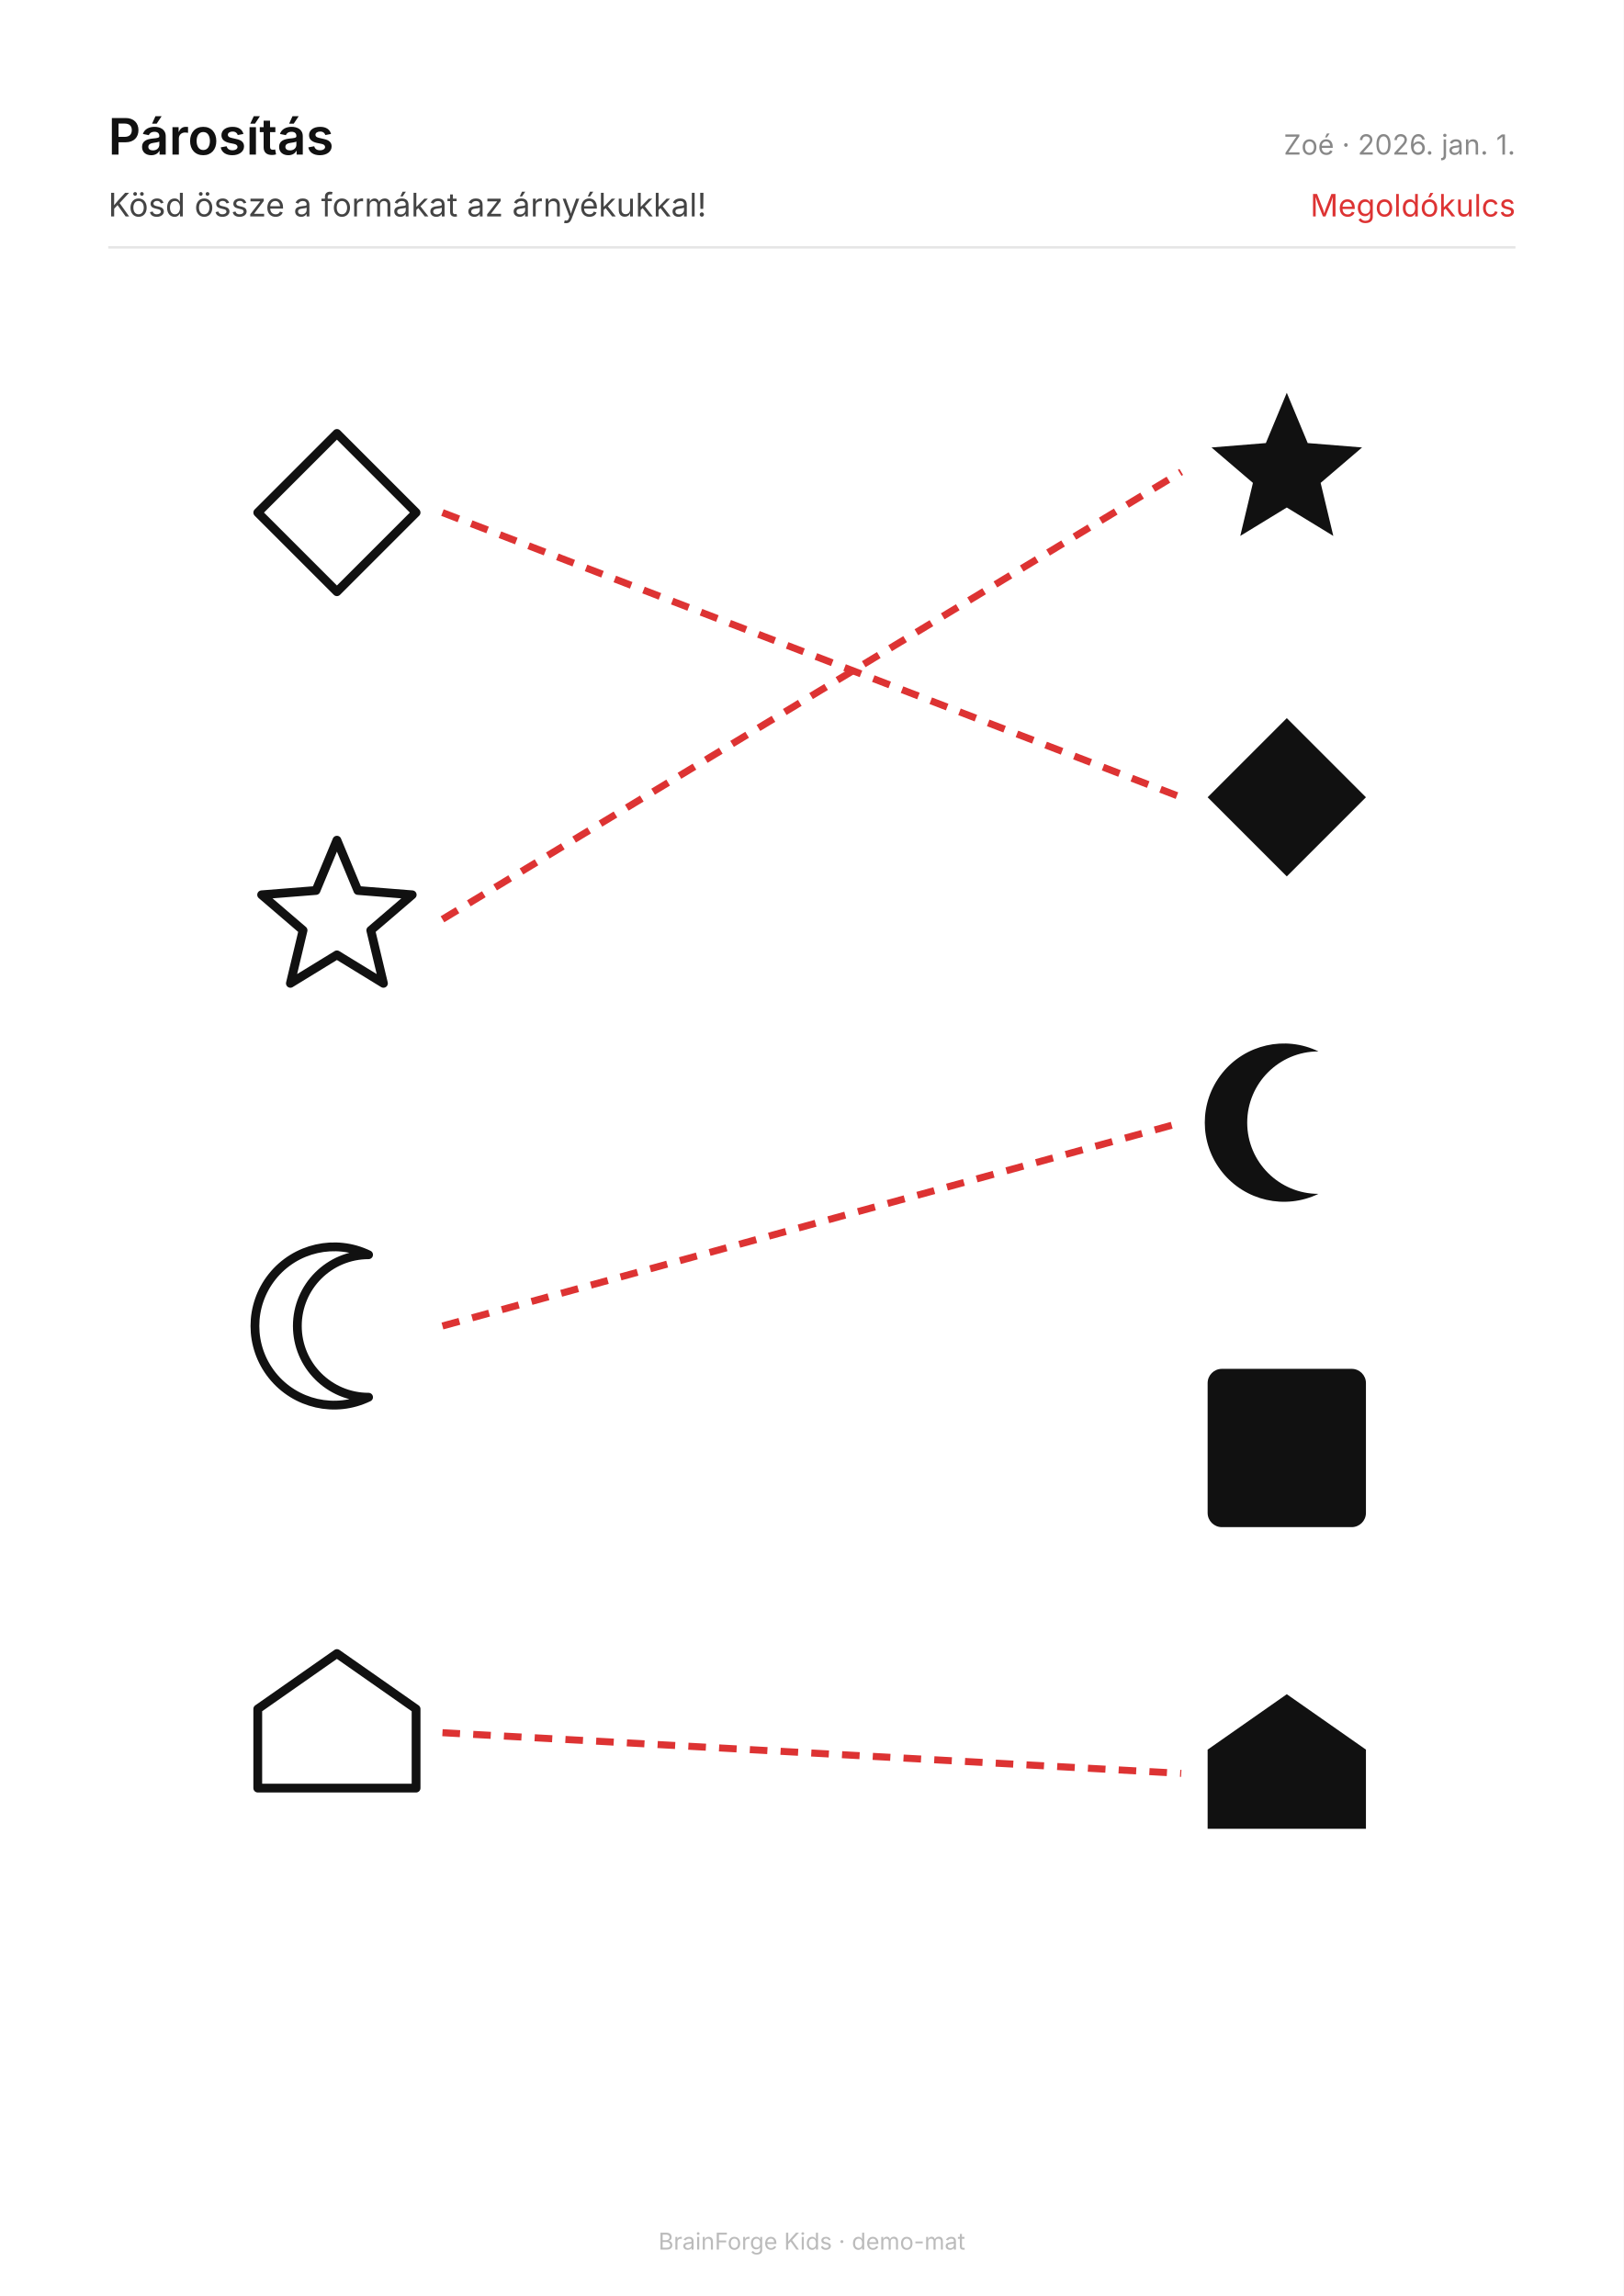
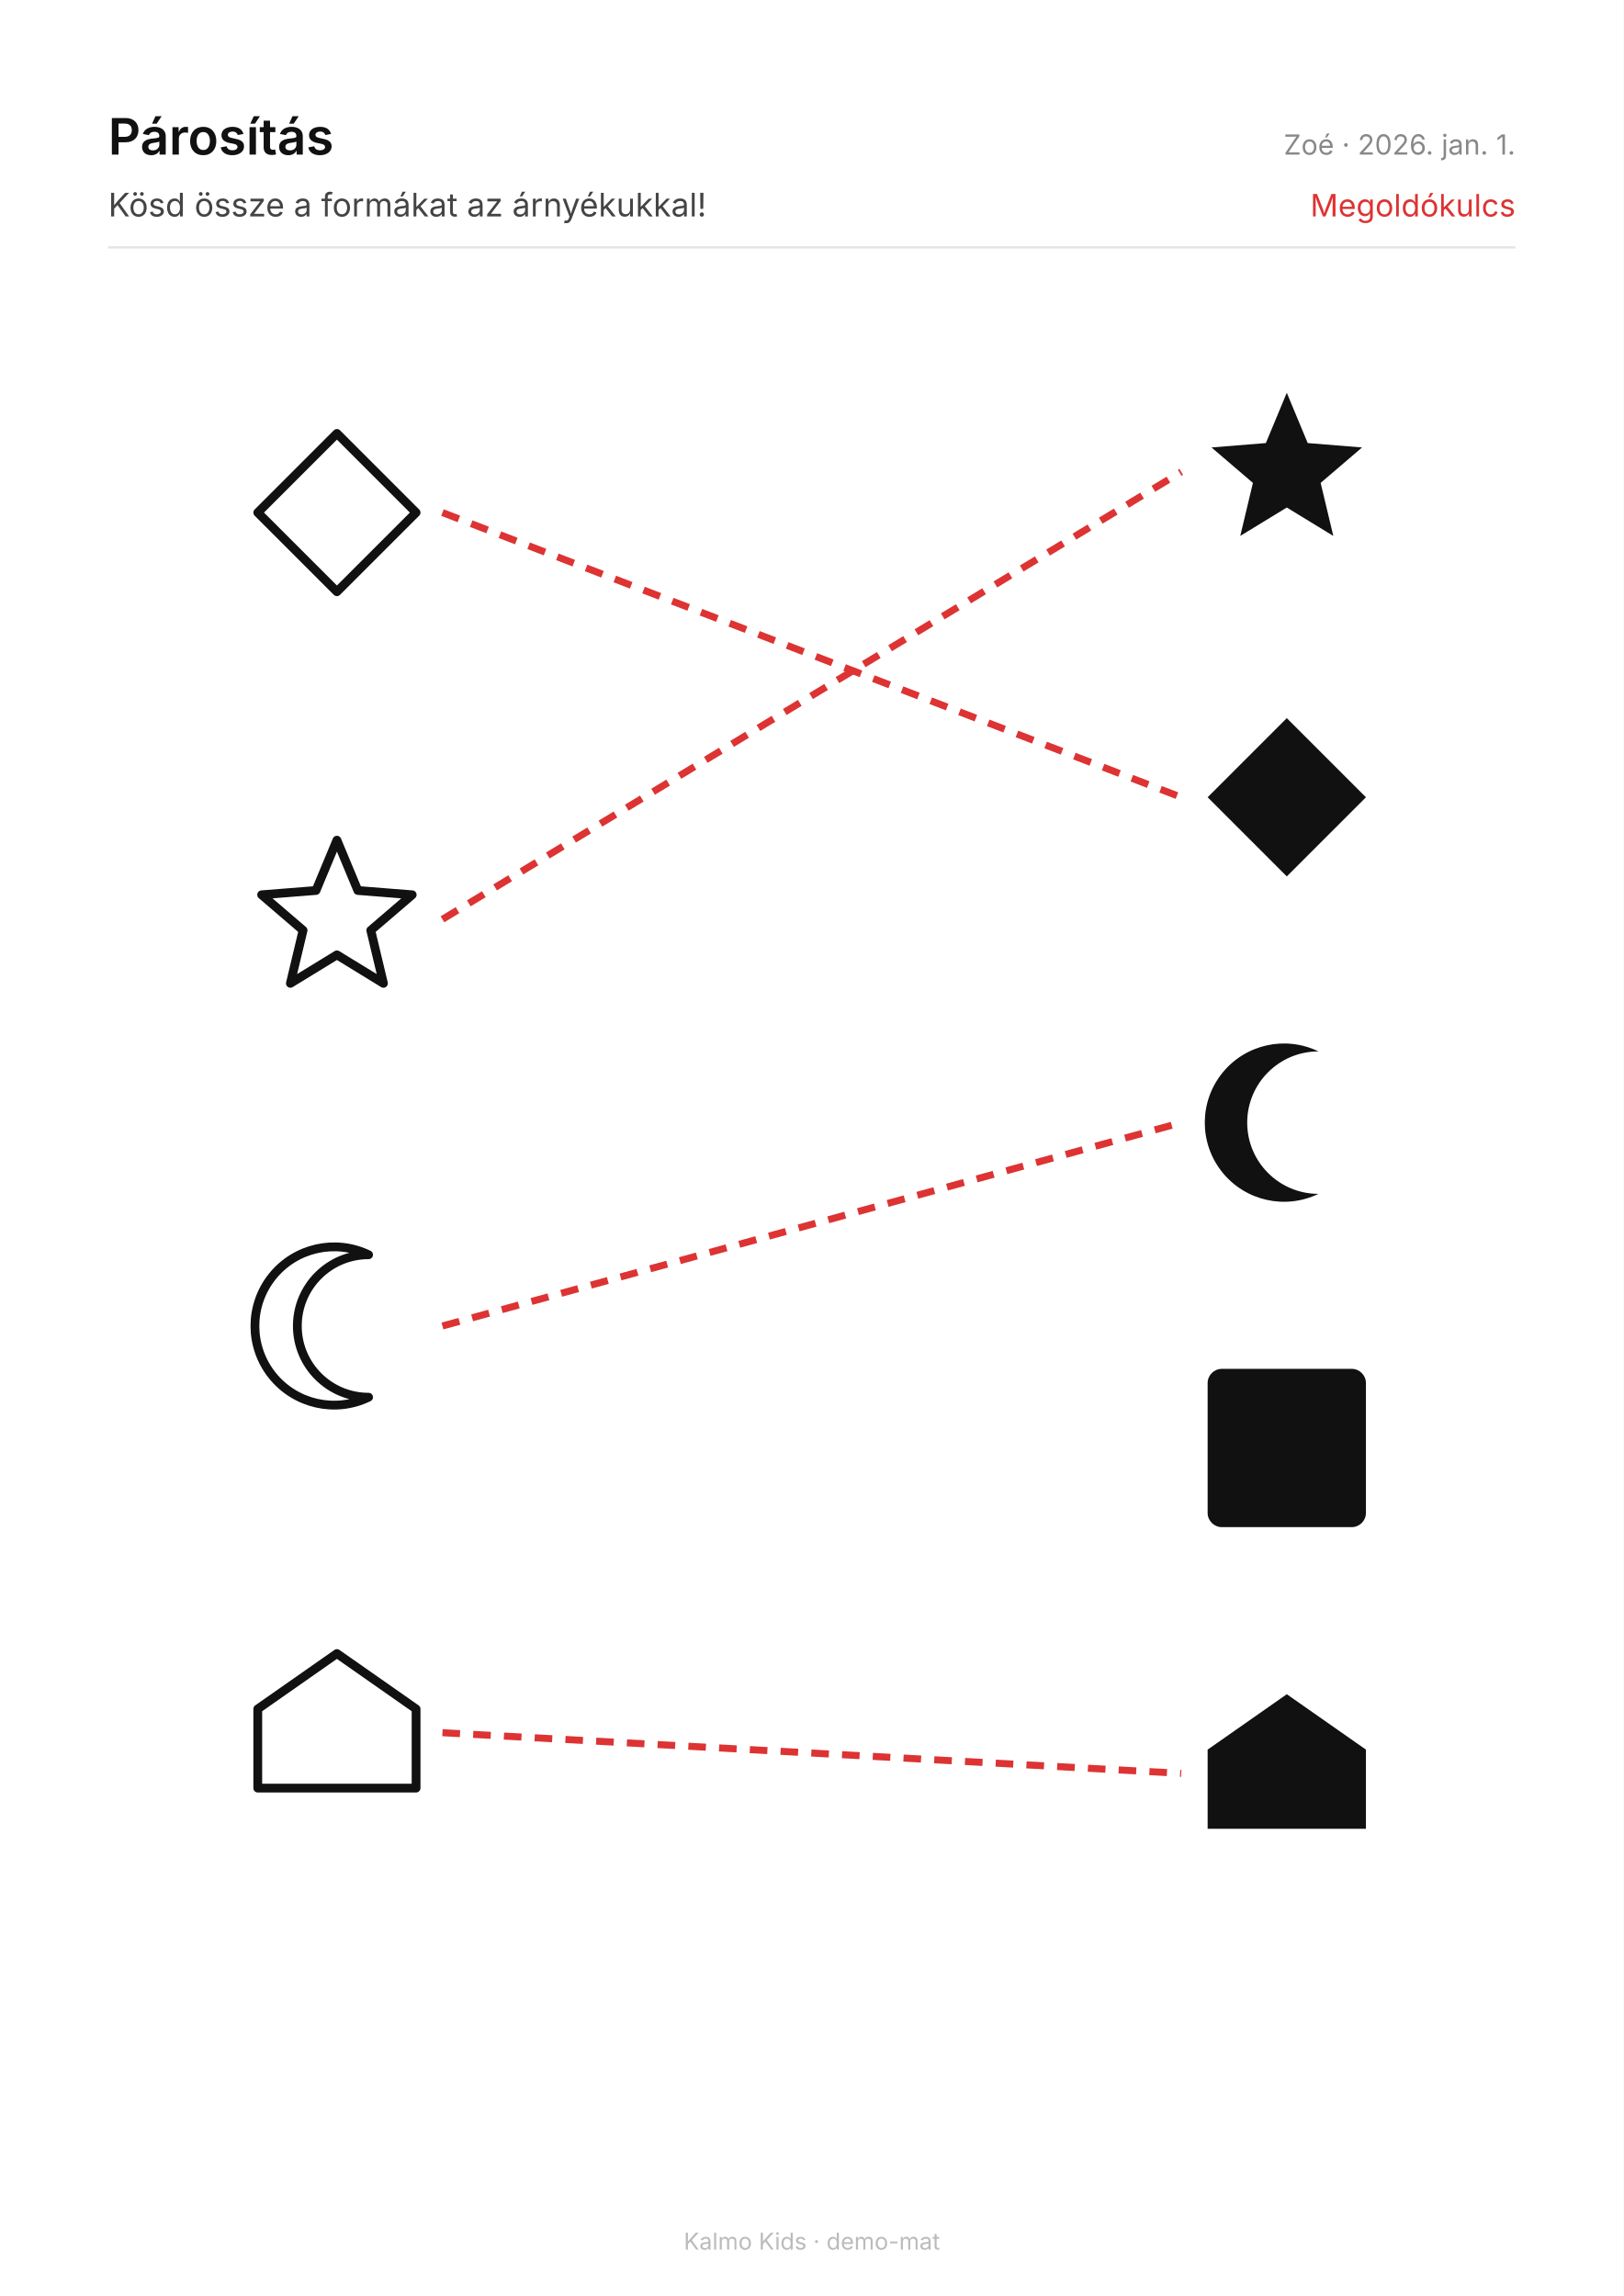
<svg xmlns="http://www.w3.org/2000/svg" width="210mm" height="297mm" viewBox="0 0 210 297" font-family="system-ui, -apple-system, sans-serif">
  <rect width="210" height="297" fill="#fff" />
  <text x="14" y="20" font-size="6.5" font-weight="600" fill="#111">Párosítás</text>
  <text x="196" y="20" font-size="3.6" fill="#888" text-anchor="end">Zoé  ·  2026. jan. 1.</text>
  <text x="14" y="28" font-size="4.2" fill="#444">Kösd össze a formákat az árnyékukkal!</text>
  <line x1="14" y1="32" x2="196" y2="32" stroke="#e5e5e5" stroke-width="0.3" />
  <text x="196" y="28" font-size="4" fill="#d33" text-anchor="end">Megoldókulcs</text>
  <g transform="translate(14.00 40.00) scale(1.1375)">
    <g>
      <path d="M 26 14.125 L 35 23.125 L 26 32.125 L 17 23.125 Z" fill="none" stroke="#111" stroke-width="1" stroke-linejoin="round" />
      <path d="M 26.00,60.38 L 28.38,66.10 L 34.56,66.59 L 29.85,70.63 L 31.29,76.66 L 26.00,73.42 L 20.71,76.66 L 22.15,70.63 L 17.44,66.59 L 23.62,66.10 Z" fill="none" stroke="#111" stroke-width="1" stroke-linejoin="round" />
      <path d="M 29.6 107.525 A 9 9 0 1 0 29.6 123.725 A 6.48 6.48 0 1 1 29.6 107.525 Z" fill="none" stroke="#111" stroke-width="1" stroke-linejoin="round" />
      <path d="M 17 168.175 L 17 159.175 L 26 152.875 L 35 159.175 L 35 168.175 Z" fill="none" stroke="#111" stroke-width="1" stroke-linejoin="round" />
      <path d="M 134.00,9.50 L 136.38,15.22 L 142.56,15.72 L 137.85,19.75 L 139.29,25.78 L 134.00,22.55 L 128.71,25.78 L 130.15,19.75 L 125.44,15.72 L 131.62,15.22 Z" fill="#111" stroke="none" />
      <path d="M 134 46.5 L 143 55.5 L 134 64.5 L 125 55.5 Z" fill="#111" stroke="none" />
      <path d="M 137.6 84.4 A 9 9 0 1 0 137.6 100.6 A 6.48 6.48 0 1 1 137.6 84.4 Z" fill="#111" stroke="none" />
      <rect x="125" y="120.50" width="18" height="18" fill="#111" stroke="none" rx="1.62" />
      <path d="M 125 172.8 L 125 163.8 L 134 157.5 L 143 163.8 L 143 172.8 Z" fill="#111" stroke="none" />
      <path d="M 38 23.125 L 122 55.5" stroke="#d33" stroke-width="0.80" stroke-dasharray="2 1.5" fill="none" />
      <path d="M 38 69.375 L 122 18.5" stroke="#d33" stroke-width="0.80" stroke-dasharray="2 1.5" fill="none" />
      <path d="M 38 115.625 L 122 92.5" stroke="#d33" stroke-width="0.80" stroke-dasharray="2 1.5" fill="none" />
      <path d="M 38 161.875 L 122 166.5" stroke="#d33" stroke-width="0.80" stroke-dasharray="2 1.5" fill="none" />
    </g>
  </g>
-   <text x="105" y="291" font-size="3" fill="#bbb" text-anchor="middle">BrainForge Kids · demo-mat</text>
+   <text x="105" y="291" font-size="3" fill="#bbb" text-anchor="middle">Kalmo Kids · demo-mat</text>
</svg>
